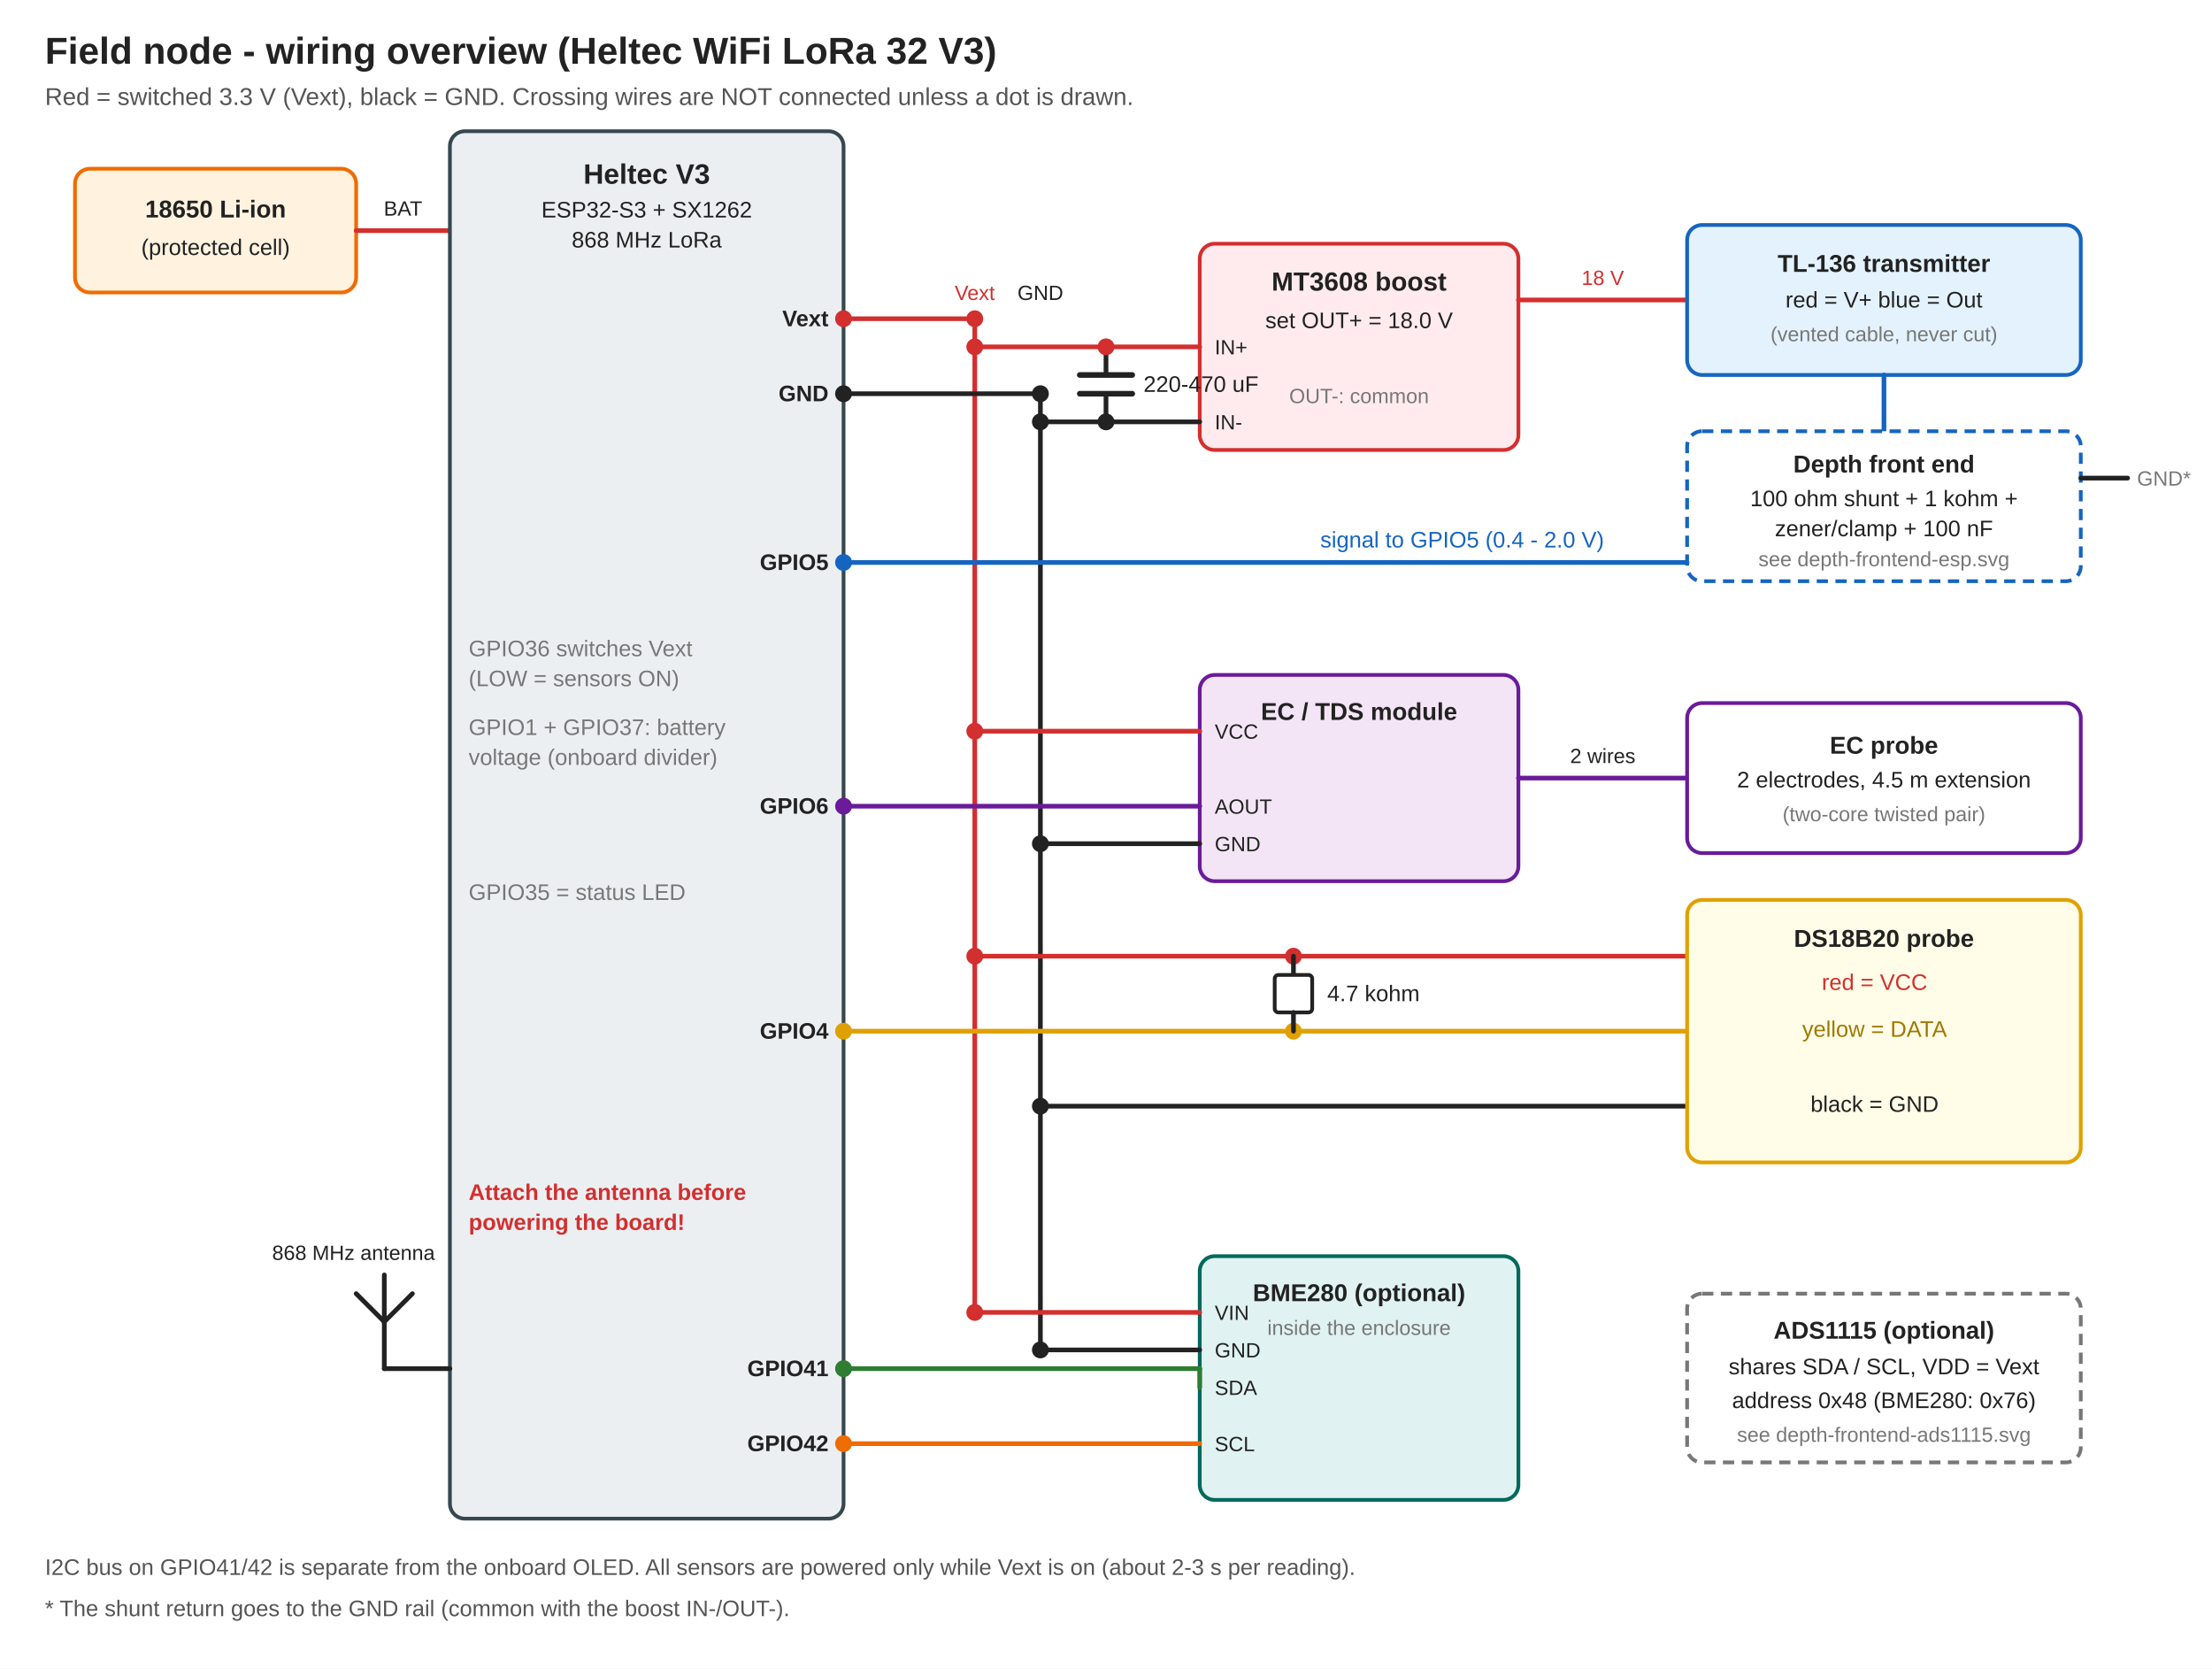
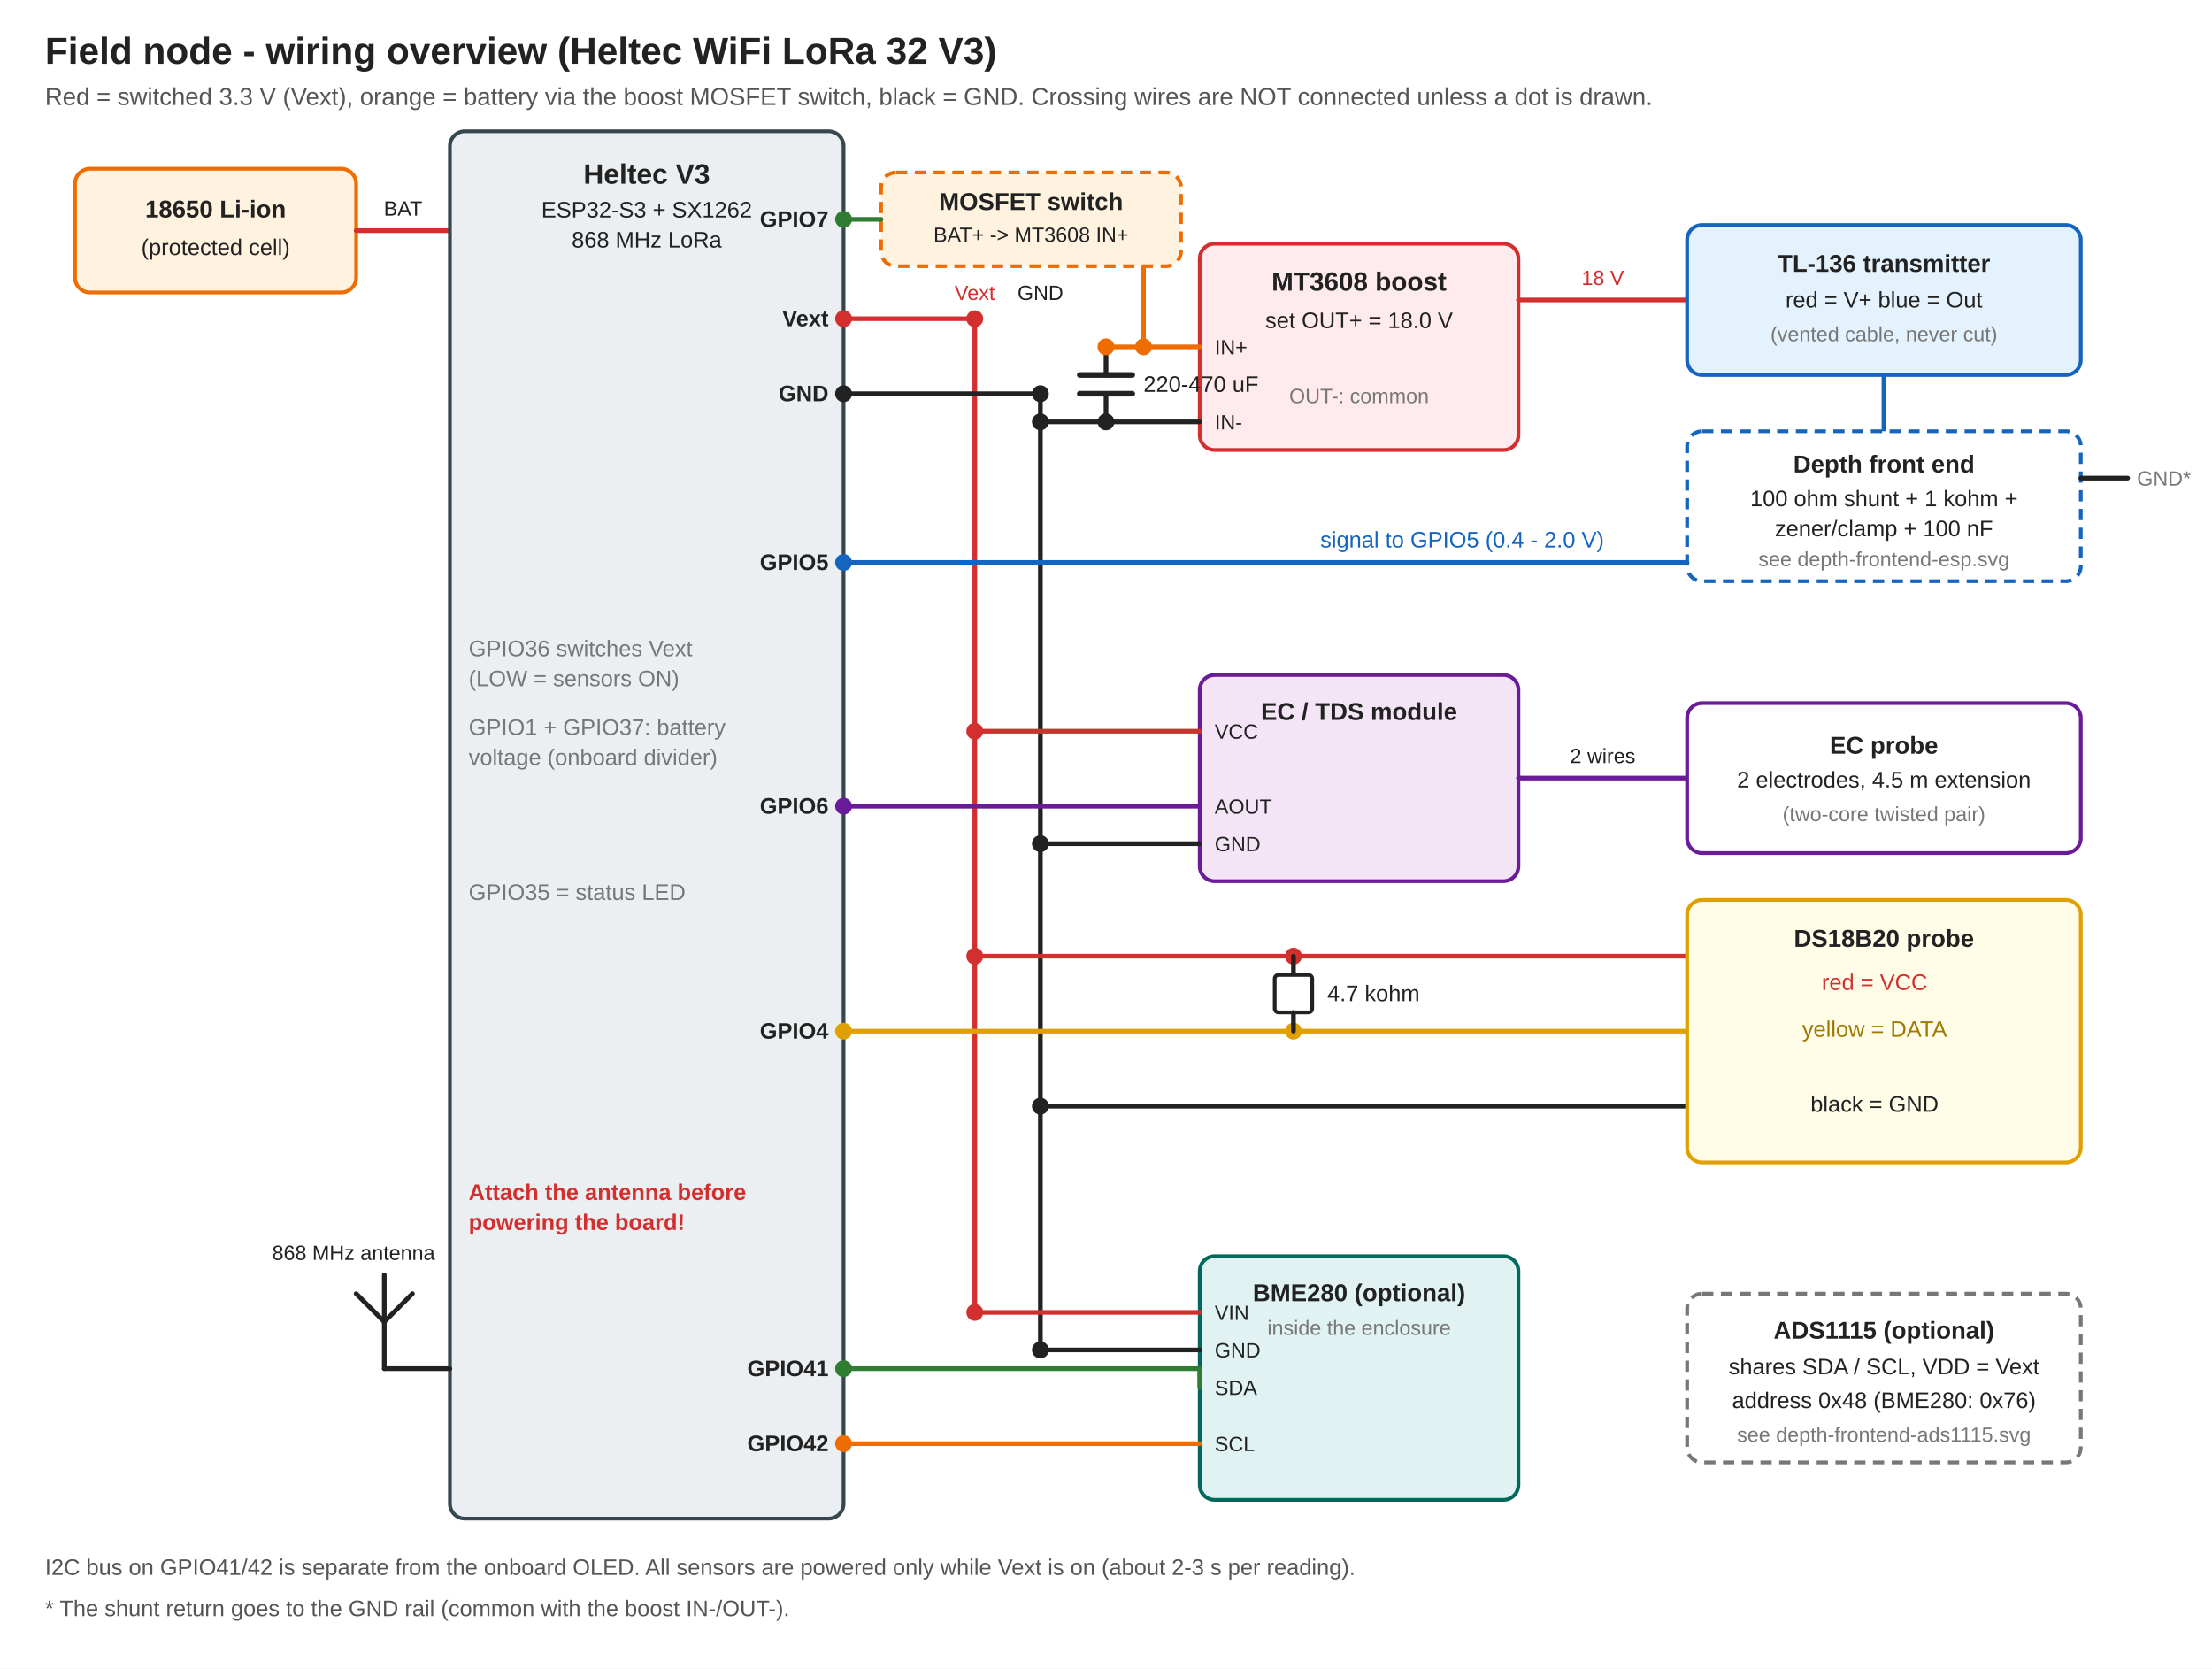
<svg xmlns="http://www.w3.org/2000/svg" viewBox="0 0 1180 890" width="1180" height="890" font-family="Arial, Helvetica, sans-serif">
  <rect width="1180" height="890" fill="#ffffff" />
  <text x="24" y="34" font-size="20" text-anchor="start" font-weight="bold" fill="#222">Field node - wiring overview (Heltec WiFi LoRa 32 V3)</text>
-   <text x="24" y="56" font-size="13" text-anchor="start" font-weight="normal" fill="#555">Red = switched 3.3 V (Vext), black = GND. Crossing wires are NOT connected unless a dot is drawn.</text>
+   <text x="24" y="56" font-size="13" text-anchor="start" font-weight="normal" fill="#555">Red = switched 3.3 V (Vext), orange = battery via the boost MOSFET switch, black = GND. Crossing wires are NOT connected unless a dot is drawn.</text>
  <rect x="40" y="90" width="150" height="66" rx="8" fill="#fff3e0" stroke="#ef6c00" stroke-width="2" />
  <text x="115" y="116" font-size="13" text-anchor="middle" font-weight="bold" fill="#222">18650 Li-ion</text>
  <text x="115" y="136" font-size="12" text-anchor="middle" font-weight="normal" fill="#222">(protected cell)</text>
  <line x1="190" y1="123" x2="240" y2="123" stroke="#d32f2f" stroke-width="2.5" stroke-linecap="round" />
  <text x="215" y="115" font-size="11" text-anchor="middle" font-weight="normal" fill="#222">BAT</text>
  <rect x="240" y="70" width="210" height="740" rx="8" fill="#eceff1" stroke="#37474f" stroke-width="2" />
  <text x="345" y="98" font-size="15" text-anchor="middle" font-weight="bold" fill="#222">Heltec V3</text>
  <text x="345" y="116" font-size="12" text-anchor="middle" font-weight="normal" fill="#222">ESP32-S3 + SX1262</text>
  <text x="345" y="132" font-size="12" text-anchor="middle" font-weight="normal" fill="#222">868 MHz LoRa</text>
  <text x="250" y="350" font-size="12" text-anchor="start" font-weight="normal" fill="#777">GPIO36 switches Vext</text>
  <text x="250" y="366" font-size="12" text-anchor="start" font-weight="normal" fill="#777">(LOW = sensors ON)</text>
  <text x="250" y="392" font-size="12" text-anchor="start" font-weight="normal" fill="#777">GPIO1 + GPIO37: battery</text>
  <text x="250" y="408" font-size="12" text-anchor="start" font-weight="normal" fill="#777">voltage (onboard divider)</text>
  <text x="250" y="480" font-size="12" text-anchor="start" font-weight="normal" fill="#777">GPIO35 = status LED</text>
  <text x="250" y="640" font-size="12" text-anchor="start" font-weight="bold" fill="#d32f2f">Attach the antenna before</text>
  <text x="250" y="656" font-size="12" text-anchor="start" font-weight="bold" fill="#d32f2f">powering the board!</text>
  <line x1="240" y1="730" x2="205" y2="730" stroke="#222" stroke-width="2.5" stroke-linecap="round" />
  <line x1="205" y1="730" x2="205" y2="705" stroke="#222" stroke-width="2.5" stroke-linecap="round" />
  <line x1="205" y1="705" x2="190" y2="690" stroke="#222" stroke-width="2.5" stroke-linecap="round" />
  <line x1="205" y1="705" x2="220" y2="690" stroke="#222" stroke-width="2.5" stroke-linecap="round" />
  <line x1="205" y1="705" x2="205" y2="680" stroke="#222" stroke-width="2.5" stroke-linecap="round" />
  <text x="232" y="672" font-size="11" text-anchor="end" font-weight="normal" fill="#222">868 MHz antenna</text>
  <circle cx="450" cy="170" r="4.5" fill="#d32f2f" />
  <text x="442" y="174" font-size="12" text-anchor="end" font-weight="bold" fill="#222">Vext</text>
  <circle cx="450" cy="210" r="4.5" fill="#222" />
  <text x="442" y="214" font-size="12" text-anchor="end" font-weight="bold" fill="#222">GND</text>
  <circle cx="450" cy="300" r="4.5" fill="#1565c0" />
  <text x="442" y="304" font-size="12" text-anchor="end" font-weight="bold" fill="#222">GPIO5</text>
  <circle cx="450" cy="430" r="4.5" fill="#6a1b9a" />
  <text x="442" y="434" font-size="12" text-anchor="end" font-weight="bold" fill="#222">GPIO6</text>
  <circle cx="450" cy="550" r="4.5" fill="#e0a100" />
  <text x="442" y="554" font-size="12" text-anchor="end" font-weight="bold" fill="#222">GPIO4</text>
  <circle cx="450" cy="730" r="4.5" fill="#2e7d32" />
  <text x="442" y="734" font-size="12" text-anchor="end" font-weight="bold" fill="#222">GPIO41</text>
  <circle cx="450" cy="770" r="4.5" fill="#ef6c00" />
  <text x="442" y="774" font-size="12" text-anchor="end" font-weight="bold" fill="#222">GPIO42</text>
  <line x1="450" y1="170" x2="520" y2="170" stroke="#d32f2f" stroke-width="2.5" stroke-linecap="round" />
  <line x1="520" y1="170" x2="520" y2="700" stroke="#d32f2f" stroke-width="2.5" stroke-linecap="round" />
  <circle cx="520" cy="170" r="4.5" fill="#d32f2f" />
  <line x1="450" y1="210" x2="555" y2="210" stroke="#222" stroke-width="2.5" stroke-linecap="round" />
  <line x1="555" y1="210" x2="555" y2="720" stroke="#222" stroke-width="2.5" stroke-linecap="round" />
  <circle cx="555" cy="210" r="4.5" fill="#222" />
  <text x="520" y="160" font-size="11" text-anchor="middle" font-weight="normal" fill="#d32f2f">Vext</text>
  <text x="555" y="160" font-size="11" text-anchor="middle" font-weight="normal" fill="#222">GND</text>
  <rect x="640" y="130" width="170" height="110" rx="8" fill="#ffebee" stroke="#d32f2f" stroke-width="2" />
  <text x="725" y="155" font-size="14" text-anchor="middle" font-weight="bold" fill="#222">MT3608 boost</text>
  <text x="725" y="175" font-size="12" text-anchor="middle" font-weight="normal" fill="#222">set OUT+ = 18.0 V</text>
-   <line x1="520" y1="185" x2="640" y2="185" stroke="#d32f2f" stroke-width="2.5" stroke-linecap="round" />
-   <circle cx="520" cy="185" r="4.5" fill="#d32f2f" />
+   <line x1="590" y1="185" x2="640" y2="185" stroke="#ef6c00" stroke-width="2.5" stroke-linecap="round" />
  <text x="648" y="189" font-size="11" text-anchor="start" font-weight="normal" fill="#222">IN+</text>
+   <line x1="610" y1="142" x2="610" y2="185" stroke="#ef6c00" stroke-width="2.5" stroke-linecap="round" />
+   <circle cx="610" cy="185" r="4.5" fill="#ef6c00" />
+   <rect x="470" y="92" width="160" height="50" rx="8" fill="#fff3e0" stroke="#ef6c00" stroke-width="2" stroke-dasharray="6 4" />
+   <text x="550" y="112" font-size="13" text-anchor="middle" font-weight="bold" fill="#222">MOSFET switch</text>
+   <text x="550" y="129" font-size="11" text-anchor="middle" font-weight="normal" fill="#222">BAT+ -&gt; MT3608 IN+</text>
+   <circle cx="450" cy="117" r="4.5" fill="#2e7d32" />
+   <text x="442" y="121" font-size="12" text-anchor="end" font-weight="bold" fill="#222">GPIO7</text>
+   <line x1="450" y1="117" x2="470" y2="117" stroke="#2e7d32" stroke-width="2.5" stroke-linecap="round" />
  <line x1="555" y1="225" x2="640" y2="225" stroke="#222" stroke-width="2.5" stroke-linecap="round" />
  <circle cx="555" cy="225" r="4.5" fill="#222" />
  <text x="648" y="229" font-size="11" text-anchor="start" font-weight="normal" fill="#222">IN-</text>
  <line x1="590" y1="185" x2="590" y2="200.0" stroke="#222" stroke-width="2.5" stroke-linecap="round" />
  <line x1="590" y1="210.0" x2="590" y2="225" stroke="#222" stroke-width="2.5" stroke-linecap="round" />
  <line x1="576" y1="200.0" x2="604" y2="200.0" stroke="#222" stroke-width="3" stroke-linecap="round" />
  <line x1="576" y1="210.0" x2="604" y2="210.0" stroke="#222" stroke-width="3" stroke-linecap="round" />
  <text x="610" y="209.0" font-size="12" text-anchor="start" font-weight="normal" fill="#222">220-470 uF</text>
-   <line x1="590" y1="185" x2="590" y2="185" stroke="#222" stroke-width="2.5" stroke-linecap="round" />
-   <circle cx="590" cy="185" r="4.5" fill="#d32f2f" />
+   <circle cx="590" cy="185" r="4.5" fill="#ef6c00" />
  <circle cx="590" cy="225" r="4.5" fill="#222" />
  <text x="725" y="215" font-size="11" text-anchor="middle" font-weight="normal" fill="#777">OUT-: common</text>
  <line x1="810" y1="160" x2="900" y2="160" stroke="#d32f2f" stroke-width="2.5" stroke-linecap="round" />
  <text x="855" y="152" font-size="11" text-anchor="middle" font-weight="normal" fill="#d32f2f">18 V</text>
  <rect x="900" y="120" width="210" height="80" rx="8" fill="#e3f2fd" stroke="#1565c0" stroke-width="2" />
  <text x="1005" y="145" font-size="13" text-anchor="middle" font-weight="bold" fill="#222">TL-136 transmitter</text>
  <text x="1005" y="164" font-size="12" text-anchor="middle" font-weight="normal" fill="#222">red = V+   blue = Out</text>
  <text x="1005" y="182" font-size="11" text-anchor="middle" font-weight="normal" fill="#777">(vented cable, never cut)</text>
  <line x1="1005" y1="200" x2="1005" y2="230" stroke="#1565c0" stroke-width="2.5" stroke-linecap="round" />
  <rect x="900" y="230" width="210" height="80" rx="8" fill="#fff" stroke="#1565c0" stroke-width="2" stroke-dasharray="6 4" />
  <text x="1005" y="252" font-size="13" text-anchor="middle" font-weight="bold" fill="#222">Depth front end</text>
  <text x="1005" y="270" font-size="12" text-anchor="middle" font-weight="normal" fill="#222">100 ohm shunt + 1 kohm +</text>
  <text x="1005" y="286" font-size="12" text-anchor="middle" font-weight="normal" fill="#222">zener/clamp + 100 nF</text>
  <text x="1005" y="302" font-size="11" text-anchor="middle" font-weight="normal" fill="#777">see depth-frontend-esp.svg</text>
  <line x1="900" y1="300" x2="450" y2="300" stroke="#1565c0" stroke-width="2.5" stroke-linecap="round" />
  <text x="780" y="292" font-size="12" text-anchor="middle" font-weight="normal" fill="#1565c0">signal to GPIO5 (0.4 - 2.0 V)</text>
  <line x1="1110" y1="255" x2="1135" y2="255" stroke="#222" stroke-width="2.5" stroke-linecap="round" />
  <text x="1140" y="259" font-size="11" text-anchor="start" font-weight="normal" fill="#777">GND*</text>
  <rect x="640" y="360" width="170" height="110" rx="8" fill="#f3e5f5" stroke="#6a1b9a" stroke-width="2" />
  <text x="725" y="384" font-size="13" text-anchor="middle" font-weight="bold" fill="#222">EC / TDS module</text>
  <line x1="520" y1="390" x2="640" y2="390" stroke="#d32f2f" stroke-width="2.5" stroke-linecap="round" />
  <circle cx="520" cy="390" r="4.5" fill="#d32f2f" />
  <text x="648" y="394" font-size="11" text-anchor="start" font-weight="normal" fill="#222">VCC</text>
  <line x1="555" y1="450" x2="640" y2="450" stroke="#222" stroke-width="2.5" stroke-linecap="round" />
  <circle cx="555" cy="450" r="4.5" fill="#222" />
  <text x="648" y="454" font-size="11" text-anchor="start" font-weight="normal" fill="#222">GND</text>
  <line x1="640" y1="430" x2="450" y2="430" stroke="#6a1b9a" stroke-width="2.5" stroke-linecap="round" />
  <text x="648" y="434" font-size="11" text-anchor="start" font-weight="normal" fill="#222">AOUT</text>
  <line x1="810" y1="415" x2="900" y2="415" stroke="#6a1b9a" stroke-width="2.5" stroke-linecap="round" />
  <text x="855" y="407" font-size="11" text-anchor="middle" font-weight="normal" fill="#222">2 wires</text>
  <rect x="900" y="375" width="210" height="80" rx="8" fill="#fff" stroke="#6a1b9a" stroke-width="2" />
  <text x="1005" y="402" font-size="13" text-anchor="middle" font-weight="bold" fill="#222">EC probe</text>
  <text x="1005" y="420" font-size="12" text-anchor="middle" font-weight="normal" fill="#222">2 electrodes, 4.5 m extension</text>
  <text x="1005" y="438" font-size="11" text-anchor="middle" font-weight="normal" fill="#777">(two-core twisted pair)</text>
  <line x1="520" y1="510" x2="900" y2="510" stroke="#d32f2f" stroke-width="2.5" stroke-linecap="round" />
  <circle cx="520" cy="510" r="4.5" fill="#d32f2f" />
  <text x="900" y="502" font-size="11" text-anchor="start" font-weight="normal" fill="#222" />
  <line x1="450" y1="550" x2="900" y2="550" stroke="#e0a100" stroke-width="2.5" stroke-linecap="round" />
  <line x1="555" y1="590" x2="900" y2="590" stroke="#222" stroke-width="2.5" stroke-linecap="round" />
  <circle cx="555" cy="590" r="4.5" fill="#222" />
  <rect x="900" y="480" width="210" height="140" rx="8" fill="#fffde7" stroke="#e0a100" stroke-width="2" />
  <text x="1005" y="505" font-size="13" text-anchor="middle" font-weight="bold" fill="#222">DS18B20 probe</text>
  <text x="908" y="514" font-size="11" text-anchor="start" font-weight="normal" fill="#222" />
  <text x="1000" y="528" font-size="12" text-anchor="middle" font-weight="normal" fill="#d32f2f">red   = VCC</text>
  <text x="1000" y="553" font-size="12" text-anchor="middle" font-weight="normal" fill="#a07800">yellow = DATA</text>
  <text x="1000" y="593" font-size="12" text-anchor="middle" font-weight="normal" fill="#222">black = GND</text>
  <circle cx="690" cy="510" r="4.5" fill="#d32f2f" />
  <circle cx="690" cy="550" r="4.5" fill="#e0a100" />
  <line x1="690" y1="510" x2="690" y2="520" stroke="#222" stroke-width="2.5" stroke-linecap="round" />
  <rect x="680" y="520" width="20" height="20" rx="2" fill="#fff" stroke="#222" stroke-width="2" />
  <line x1="690" y1="540" x2="690" y2="550" stroke="#222" stroke-width="2.5" stroke-linecap="round" />
  <text x="708" y="534" font-size="12" text-anchor="start" font-weight="normal" fill="#222">4.7 kohm</text>
  <rect x="640" y="670" width="170" height="130" rx="8" fill="#e0f2f1" stroke="#00695c" stroke-width="2" />
  <text x="725" y="694" font-size="13" text-anchor="middle" font-weight="bold" fill="#222">BME280 (optional)</text>
  <text x="725" y="712" font-size="11" text-anchor="middle" font-weight="normal" fill="#777">inside the enclosure</text>
  <line x1="520" y1="700" x2="640" y2="700" stroke="#d32f2f" stroke-width="2.5" stroke-linecap="round" />
  <circle cx="520" cy="700" r="4.5" fill="#d32f2f" />
  <text x="648" y="704" font-size="11" text-anchor="start" font-weight="normal" fill="#222">VIN</text>
  <line x1="555" y1="720" x2="640" y2="720" stroke="#222" stroke-width="2.5" stroke-linecap="round" />
  <circle cx="555" cy="720" r="4.5" fill="#222" />
  <text x="648" y="724" font-size="11" text-anchor="start" font-weight="normal" fill="#222">GND</text>
  <line x1="450" y1="730" x2="640" y2="730" stroke="#2e7d32" stroke-width="2.5" stroke-linecap="round" />
  <text x="648" y="744" font-size="11" text-anchor="start" font-weight="normal" fill="#222">SDA</text>
  <line x1="640" y1="730" x2="640" y2="740" stroke="#2e7d32" stroke-width="2.5" stroke-linecap="round" />
  <line x1="450" y1="770" x2="640" y2="770" stroke="#ef6c00" stroke-width="2.5" stroke-linecap="round" />
  <text x="648" y="774" font-size="11" text-anchor="start" font-weight="normal" fill="#222">SCL</text>
  <line x1="555" y1="720" x2="555" y2="720" stroke="#222" stroke-width="2.5" stroke-linecap="round" />
  <rect x="900" y="690" width="210" height="90" rx="8" fill="#fff" stroke="#777" stroke-width="2" stroke-dasharray="6 4" />
  <text x="1005" y="714" font-size="13" text-anchor="middle" font-weight="bold" fill="#222">ADS1115 (optional)</text>
  <text x="1005" y="733" font-size="12" text-anchor="middle" font-weight="normal" fill="#222">shares SDA / SCL, VDD = Vext</text>
  <text x="1005" y="751" font-size="12" text-anchor="middle" font-weight="normal" fill="#222">address 0x48 (BME280: 0x76)</text>
  <text x="1005" y="769" font-size="11" text-anchor="middle" font-weight="normal" fill="#777">see depth-frontend-ads1115.svg</text>
  <text x="24" y="862" font-size="12" text-anchor="start" font-weight="normal" fill="#555">* The shunt return goes to the GND rail (common with the boost IN-/OUT-).</text>
  <text x="24" y="840" font-size="12" text-anchor="start" font-weight="normal" fill="#555">I2C bus on GPIO41/42 is separate from the onboard OLED. All sensors are powered only while Vext is on (about 2-3 s per reading).</text>
</svg>
